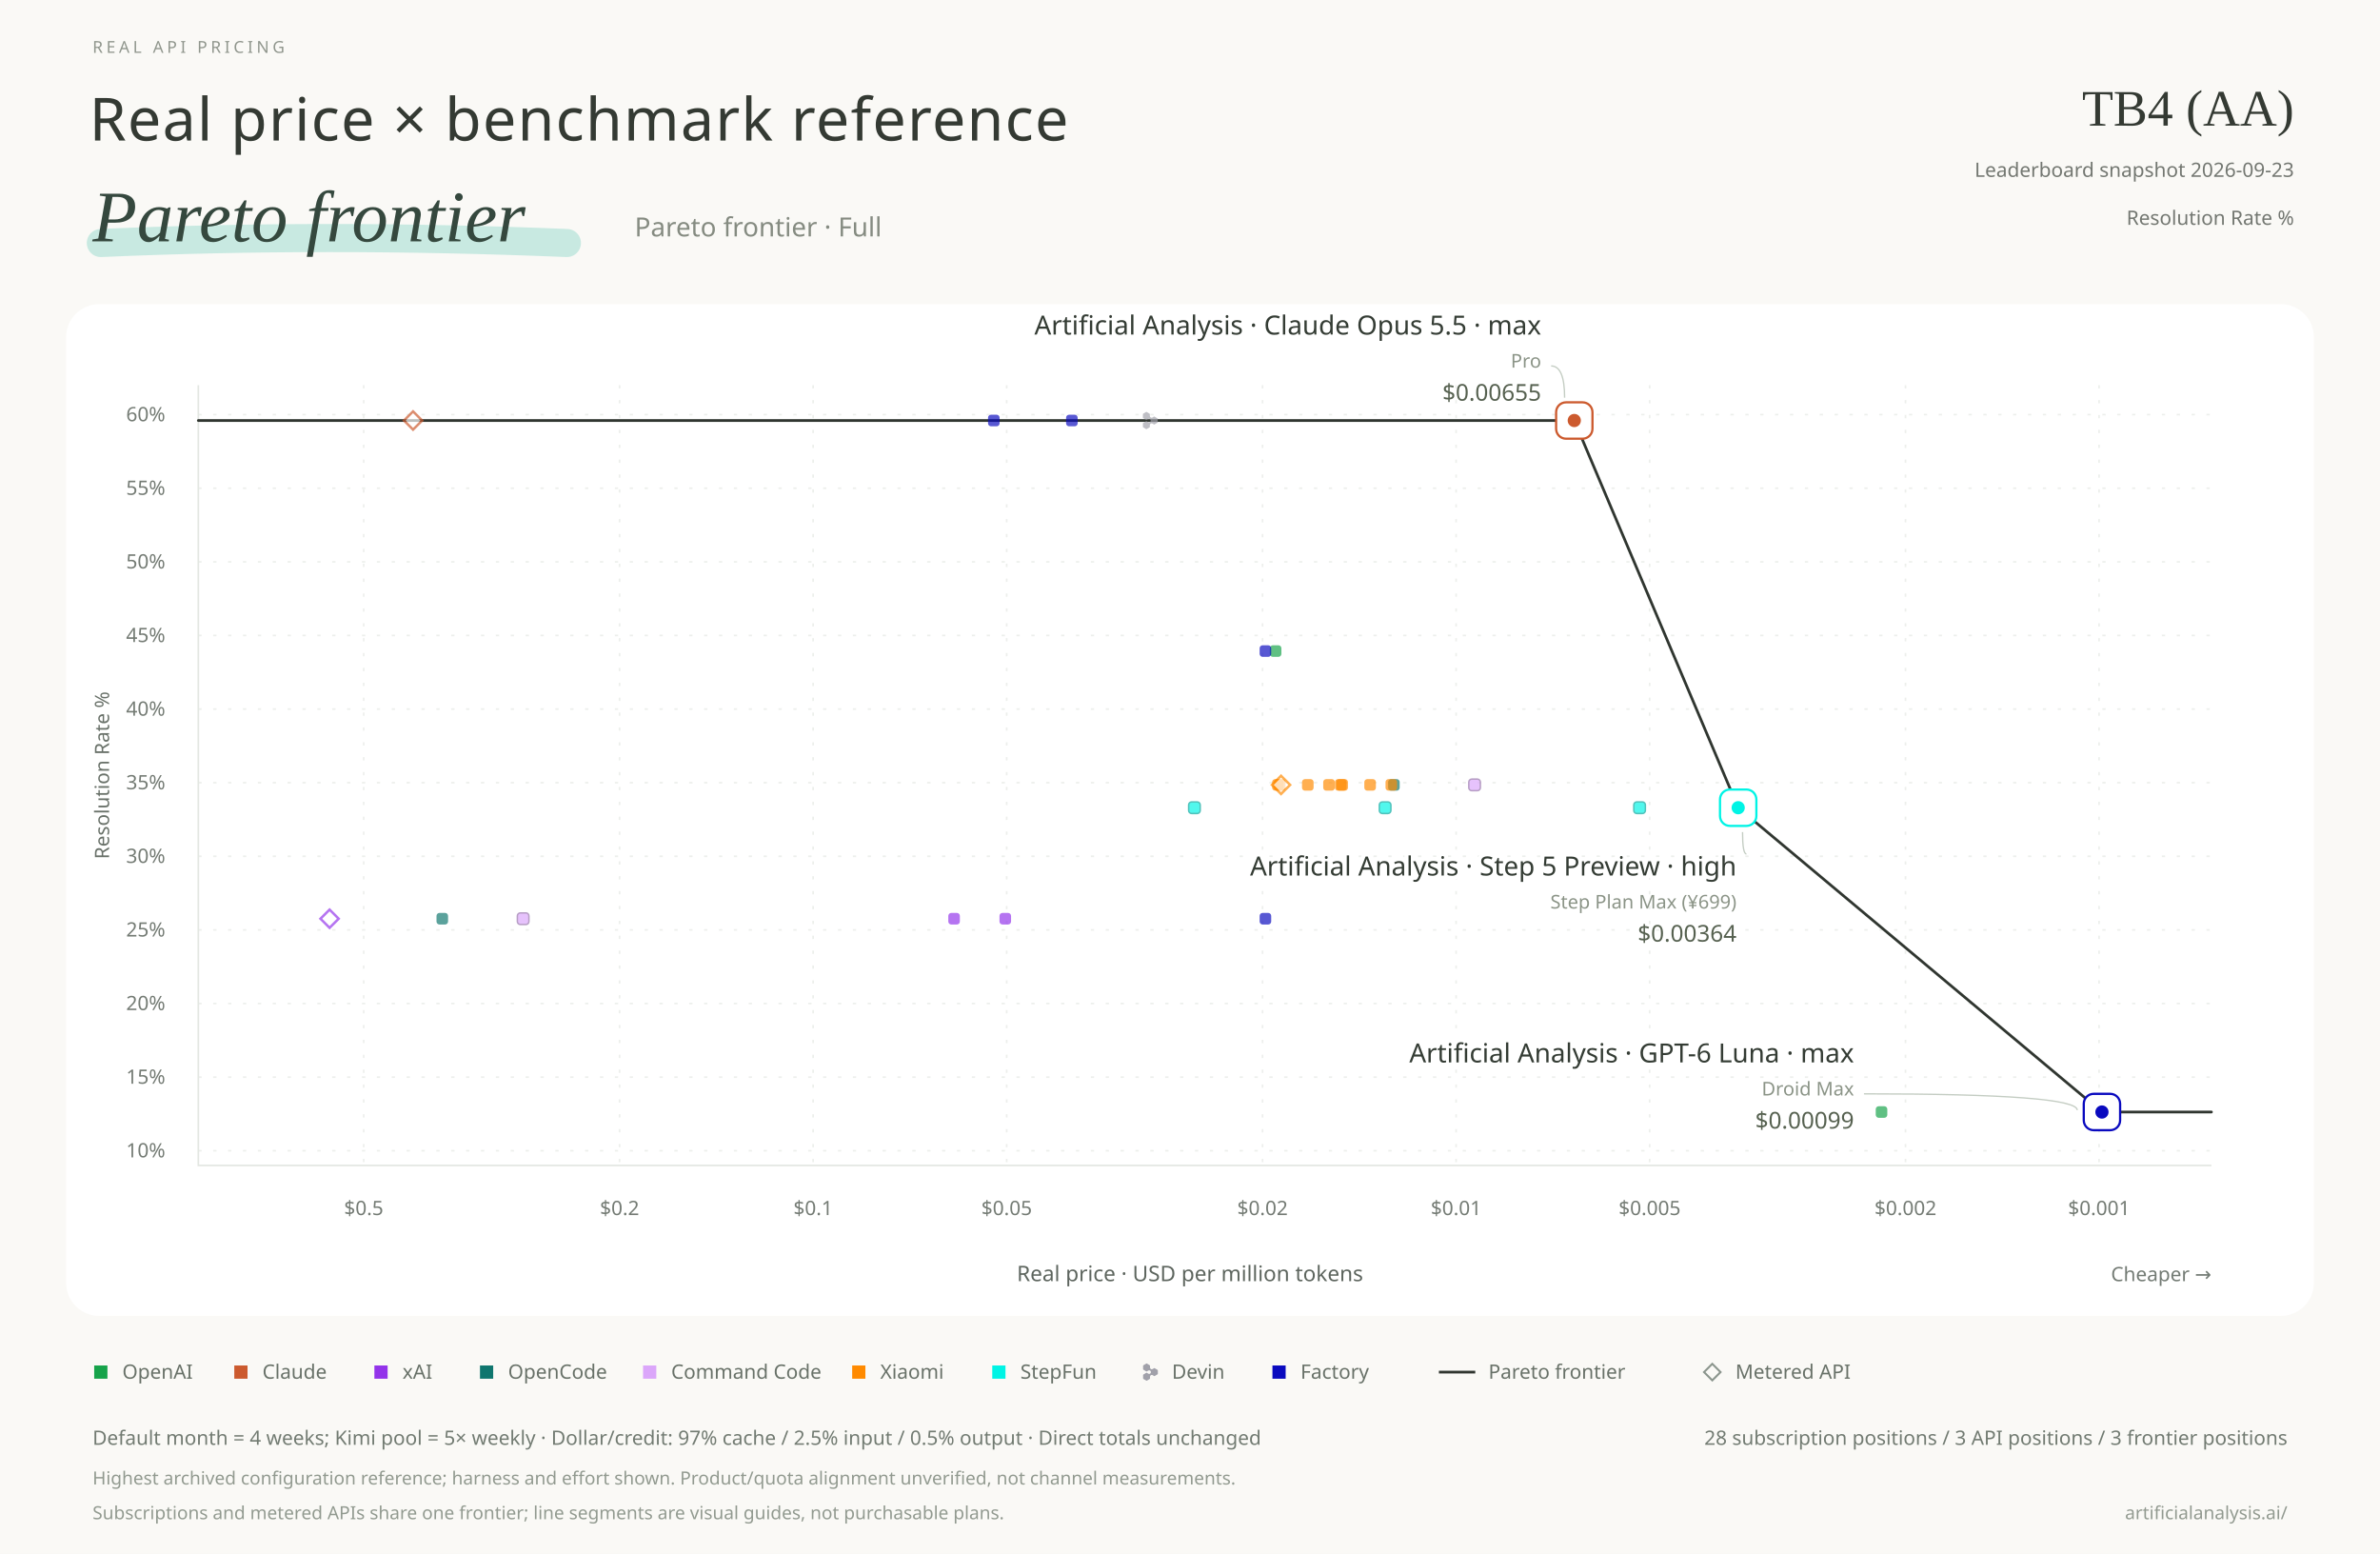
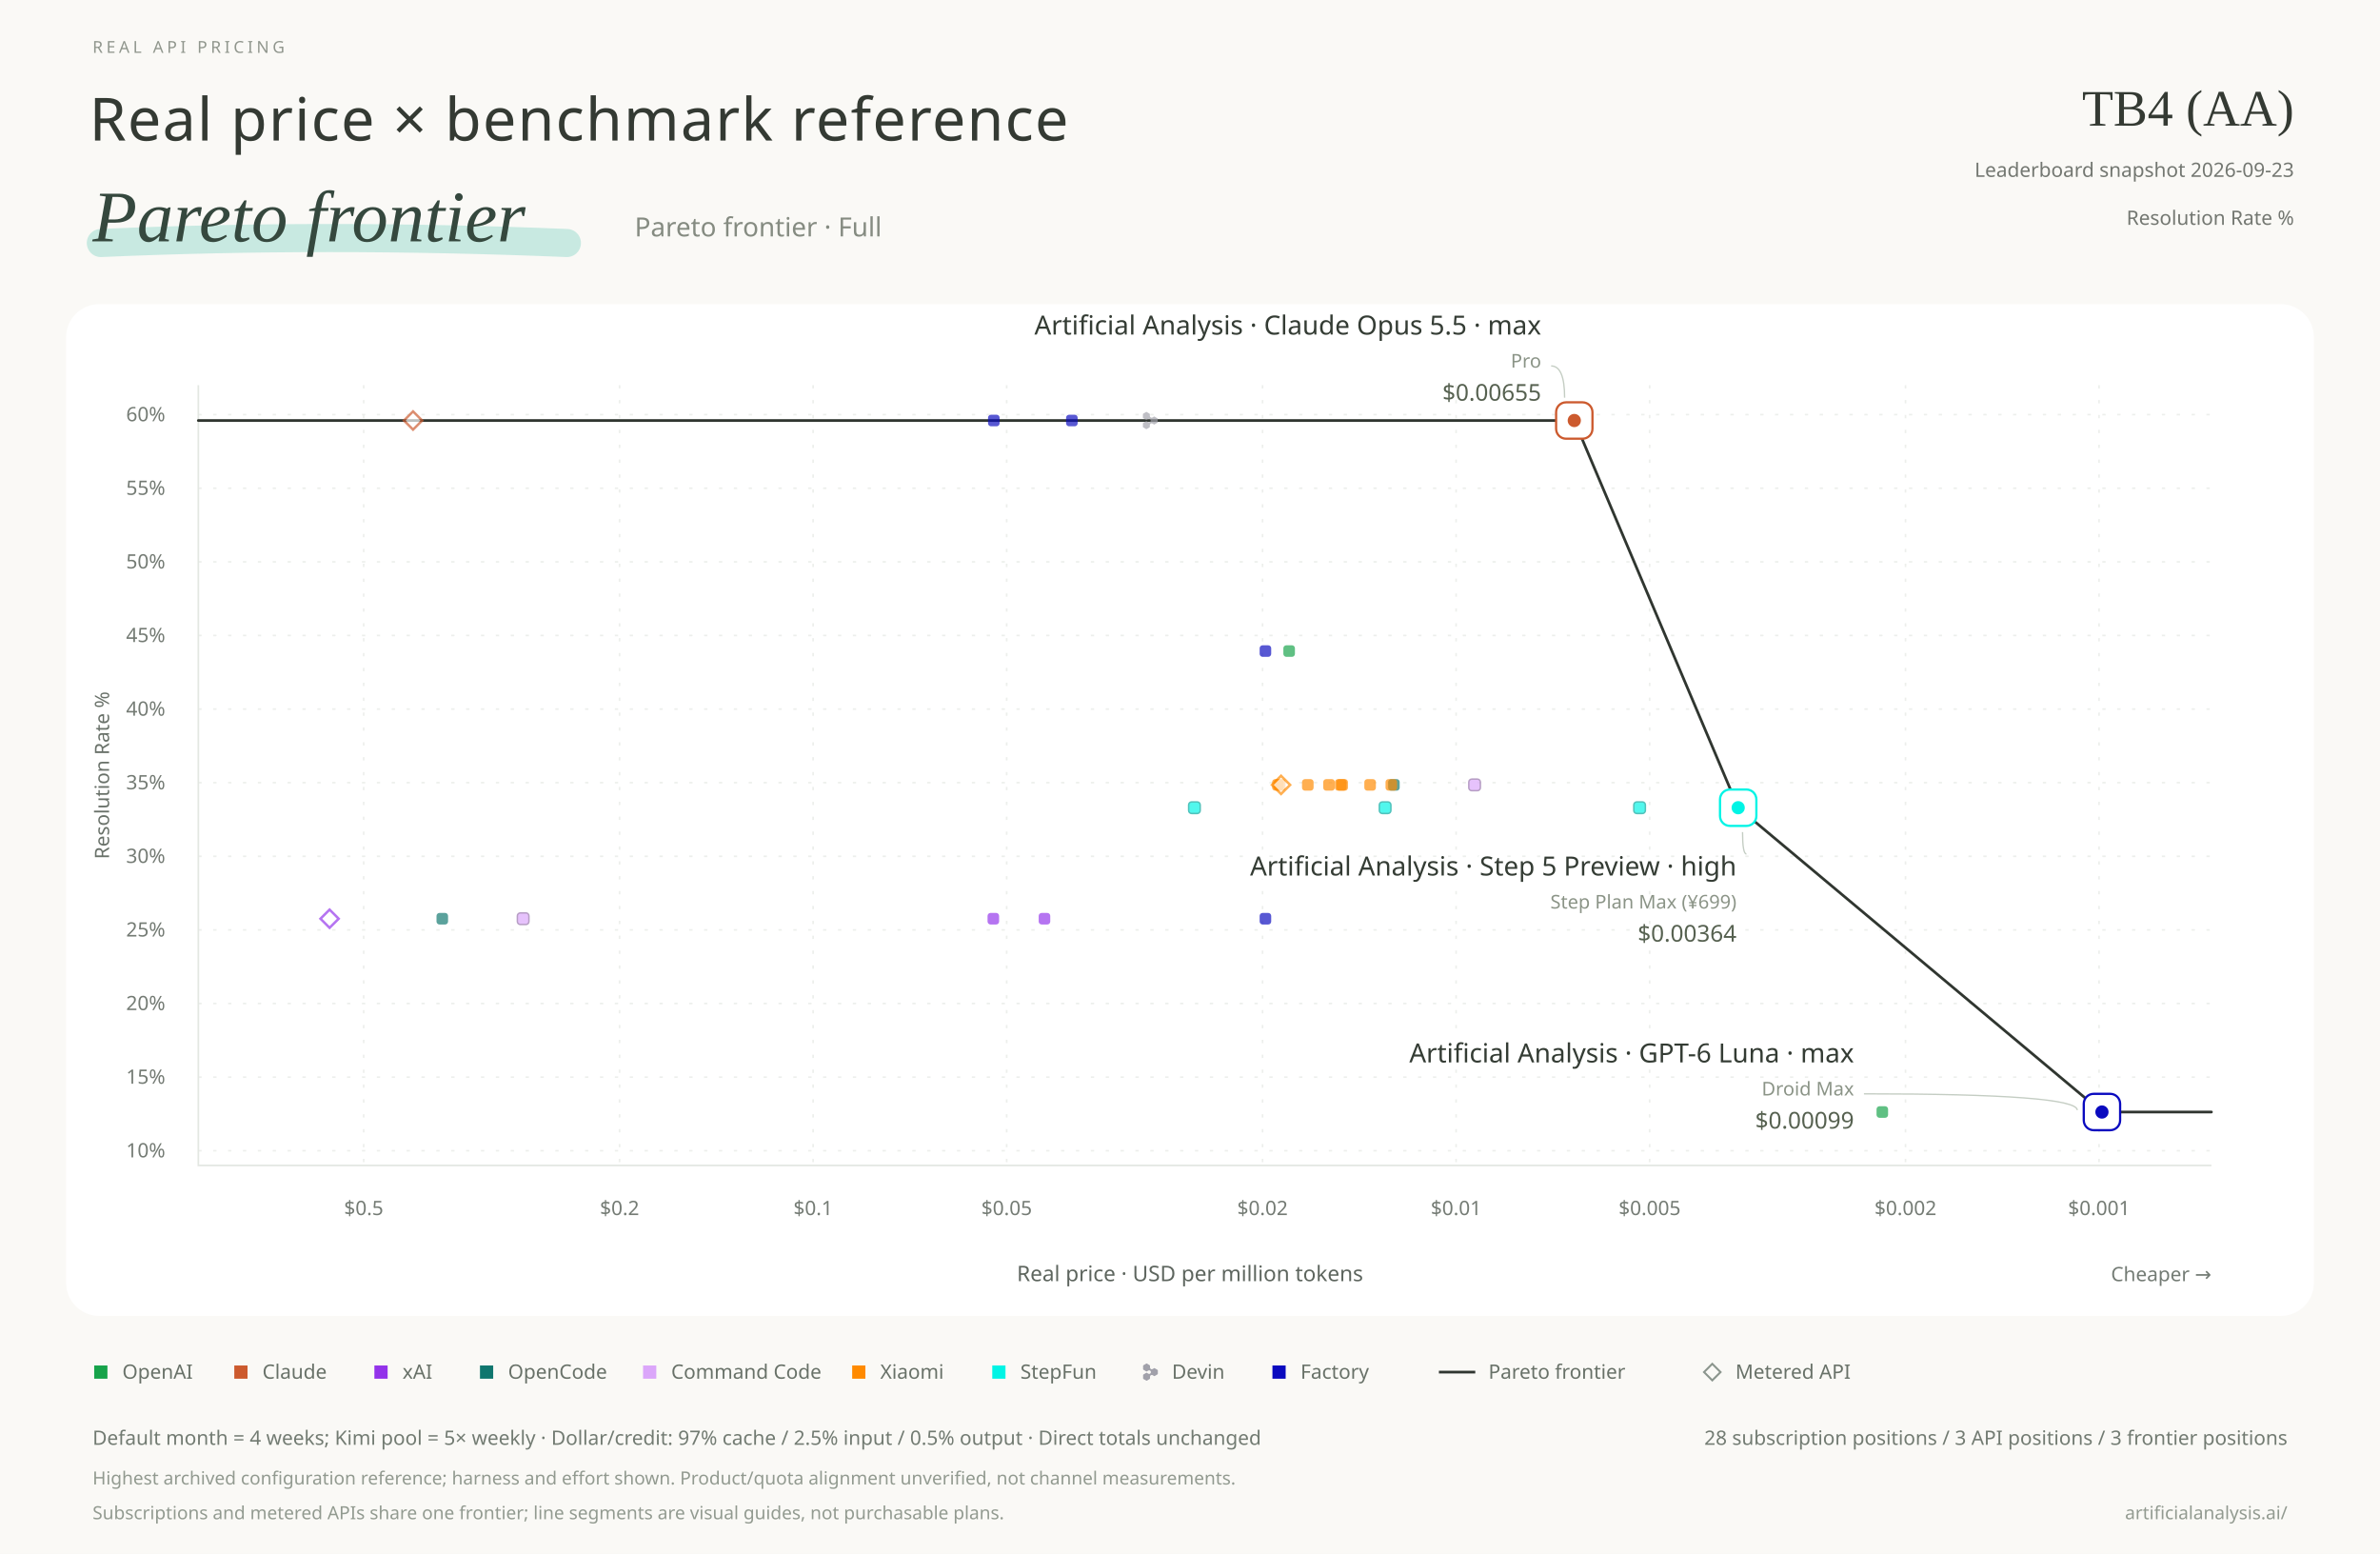
<svg xmlns="http://www.w3.org/2000/svg" width="1440" height="940" viewBox="0 0 1440 940" role="img" aria-labelledby="title desc">
  <style>text{font-family:"Microsoft YaHei","Segoe UI",sans-serif} .serif{font-family:"Times New Roman",serif} .number{font-family:"Segoe UI",sans-serif;font-variant-numeric:tabular-nums} .label-name{paint-order:stroke;stroke:#fff;stroke-width:5px;stroke-linejoin:round} .point:hover{opacity:1}</style>
  <rect width="1440" height="940" fill="#FAF9F6" />
  <text x="56.000" y="32.000" font-size="10" fill="#90968D" text-anchor="start" font-weight="400" letter-spacing="2.1">REAL API PRICING</text>
  <text x="54.000" y="85.000" font-size="36" fill="#343A33" text-anchor="start" font-weight="300" letter-spacing=".8">Real price × benchmark reference</text>
  <path d="M61 147 Q197 141 343 147" stroke="#9FDDD0" stroke-width="17" stroke-linecap="round" opacity=".55" fill="none" />
  <text x="56.000" y="146.000" font-size="44" fill="#35483E" text-anchor="start" font-weight="400" class="serif" font-style="italic">Pareto frontier</text>
  <text x="384.000" y="143.000" font-size="16" fill="#858B81" text-anchor="start" font-weight="300">Pareto frontier · Full</text>
  <text x="1388.000" y="76.000" font-size="31" fill="#343A33" text-anchor="end" font-weight="400" class="serif">TB4 (AA)</text>
  <text x="1388.000" y="107.000" font-size="12" fill="#737771" text-anchor="end" font-weight="400">Leaderboard snapshot  2026-09-23</text>
  <text x="1388.000" y="136.000" font-size="12" fill="#737771" text-anchor="end" font-weight="400">Resolution Rate %</text>
  <rect x="40" y="184" width="1360" height="612" rx="20" fill="#FFFFFF" />
  <path d="M1270.016 233V705" stroke="#E8EBE7" stroke-dasharray="2 7" opacity=".8" />
  <text x="1270.016" y="735.000" font-size="12" fill="#747B74" text-anchor="middle" font-weight="400" class="number">$0.001</text>
  <path d="M1152.909 233V705" stroke="#E8EBE7" stroke-dasharray="2 7" opacity=".8" />
  <text x="1152.909" y="735.000" font-size="12" fill="#747B74" text-anchor="middle" font-weight="400" class="number">$0.002</text>
  <path d="M998.101 233V705" stroke="#E8EBE7" stroke-dasharray="2 7" opacity=".8" />
  <text x="998.101" y="735.000" font-size="12" fill="#747B74" text-anchor="middle" font-weight="400" class="number">$0.005</text>
  <path d="M880.994 233V705" stroke="#E8EBE7" stroke-dasharray="2 7" opacity=".8" />
  <text x="880.994" y="735.000" font-size="12" fill="#747B74" text-anchor="middle" font-weight="400" class="number">$0.01</text>
  <path d="M763.886 233V705" stroke="#E8EBE7" stroke-dasharray="2 7" opacity=".8" />
  <text x="763.886" y="735.000" font-size="12" fill="#747B74" text-anchor="middle" font-weight="400" class="number">$0.02</text>
  <path d="M609.079 233V705" stroke="#E8EBE7" stroke-dasharray="2 7" opacity=".8" />
  <text x="609.079" y="735.000" font-size="12" fill="#747B74" text-anchor="middle" font-weight="400" class="number">$0.05</text>
  <path d="M491.971 233V705" stroke="#E8EBE7" stroke-dasharray="2 7" opacity=".8" />
  <text x="491.971" y="735.000" font-size="12" fill="#747B74" text-anchor="middle" font-weight="400" class="number">$0.1</text>
  <path d="M374.864 233V705" stroke="#E8EBE7" stroke-dasharray="2 7" opacity=".8" />
  <text x="374.864" y="735.000" font-size="12" fill="#747B74" text-anchor="middle" font-weight="400" class="number">$0.2</text>
  <path d="M220.056 233V705" stroke="#E8EBE7" stroke-dasharray="2 7" opacity=".8" />
  <text x="220.056" y="735.000" font-size="12" fill="#747B74" text-anchor="middle" font-weight="400" class="number">$0.5</text>
  <path d="M120 696.094H1338" stroke="#E8EBE7" stroke-dasharray="2 7" opacity=".8" />
  <text x="100.000" y="700.094" font-size="12" fill="#747B74" text-anchor="end" font-weight="400" class="number">10%</text>
  <path d="M120 651.566H1338" stroke="#E8EBE7" stroke-dasharray="2 7" opacity=".8" />
  <text x="100.000" y="655.566" font-size="12" fill="#747B74" text-anchor="end" font-weight="400" class="number">15%</text>
  <path d="M120 607.038H1338" stroke="#E8EBE7" stroke-dasharray="2 7" opacity=".8" />
  <text x="100.000" y="611.038" font-size="12" fill="#747B74" text-anchor="end" font-weight="400" class="number">20%</text>
  <path d="M120 562.509H1338" stroke="#E8EBE7" stroke-dasharray="2 7" opacity=".8" />
  <text x="100.000" y="566.509" font-size="12" fill="#747B74" text-anchor="end" font-weight="400" class="number">25%</text>
  <path d="M120 517.981H1338" stroke="#E8EBE7" stroke-dasharray="2 7" opacity=".8" />
  <text x="100.000" y="521.981" font-size="12" fill="#747B74" text-anchor="end" font-weight="400" class="number">30%</text>
  <path d="M120 473.453H1338" stroke="#E8EBE7" stroke-dasharray="2 7" opacity=".8" />
  <text x="100.000" y="477.453" font-size="12" fill="#747B74" text-anchor="end" font-weight="400" class="number">35%</text>
  <path d="M120 428.925H1338" stroke="#E8EBE7" stroke-dasharray="2 7" opacity=".8" />
  <text x="100.000" y="432.925" font-size="12" fill="#747B74" text-anchor="end" font-weight="400" class="number">40%</text>
  <path d="M120 384.396H1338" stroke="#E8EBE7" stroke-dasharray="2 7" opacity=".8" />
  <text x="100.000" y="388.396" font-size="12" fill="#747B74" text-anchor="end" font-weight="400" class="number">45%</text>
  <path d="M120 339.868H1338" stroke="#E8EBE7" stroke-dasharray="2 7" opacity=".8" />
  <text x="100.000" y="343.868" font-size="12" fill="#747B74" text-anchor="end" font-weight="400" class="number">50%</text>
  <path d="M120 295.340H1338" stroke="#E8EBE7" stroke-dasharray="2 7" opacity=".8" />
  <text x="100.000" y="299.340" font-size="12" fill="#747B74" text-anchor="end" font-weight="400" class="number">55%</text>
  <path d="M120 250.811H1338" stroke="#E8EBE7" stroke-dasharray="2 7" opacity=".8" />
  <text x="100.000" y="254.811" font-size="12" fill="#747B74" text-anchor="end" font-weight="400" class="number">60%</text>
  <path d="M120 233V705H1338" fill="none" stroke="#E3E7E2" />
  <text x="66.000" y="469.000" font-size="12" fill="#697169" text-anchor="middle" font-weight="400" transform="rotate(-90 66 469.0)">Resolution Rate %</text>
  <text x="720.000" y="775.000" font-size="13" fill="#5D655E" text-anchor="middle" font-weight="400">Real price · USD per million tokens</text>
  <text x="1338.000" y="775.000" font-size="12" fill="#737B74" text-anchor="end" font-weight="400">Cheaper →</text>
  <path id="frontier" d="M120.000,254.374 L952.511,254.374 L1051.674,488.592 L1271.764,672.672 L1338.000,672.672" fill="none" stroke="#303630" stroke-width="1.65" stroke-linecap="round" stroke-linejoin="round" />
-   <g class="point" data-billing="subscription" data-frontier="false" data-price="0.019083969" data-score="43.94" data-x="771.807" data-y="393.836" transform="translate(771.807 393.836)">
+   <g class="point" data-billing="subscription" data-frontier="false" data-price="0.018181818" data-score="43.94" data-x="779.989" data-y="393.836" transform="translate(779.989 393.836)">
    <rect x="-3.5" y="-3.5" width="7" height="7" rx="1.8" fill="#16A34A" opacity=".68" />
  </g>
-   <g class="point" data-billing="subscription" data-frontier="false" data-price="0.0021793614" data-score="12.63" data-x="1138.399" data-y="672.672" transform="translate(1138.399 672.672)">
+   <g class="point" data-billing="subscription" data-frontier="false" data-price="0.0021732044" data-score="12.63" data-x="1138.877" data-y="672.672" transform="translate(1138.877 672.672)">
    <rect x="-3.5" y="-3.5" width="7" height="7" rx="1.8" fill="#16A34A" opacity=".68" />
  </g>
  <g class="point" data-billing="subscription" data-frontier="false" data-price="0.029895366" data-score="59.6" data-x="695.973" data-y="254.374" transform="translate(695.973 254.374)">
    <path transform="translate(-4.46 -5.23) scale(0.091)" d="M0 38.652V14.835C7.06768e-06 13.788 0.546 12.821 1.431 12.298L21.581 0.393C22.467 -0.131 23.558 -0.131 24.444 0.393L44.594 12.298C45.48 12.821 46.025 13.788 46.025 14.835V26.998C46.114 31.04 48.201 34.938 51.872 37.108C55.544 39.277 59.886 39.178 63.351 37.235L73.644 31.153C74.53 30.63 75.621 30.63 76.507 31.153L96.657 43.058C97.543 43.582 98.088 44.549 98.088 45.596V69.406C98.088 70.453 97.543 71.42 96.657 71.943L76.507 83.849C75.621 84.372 74.53 84.372 73.644 83.849L63.434 77.816C59.956 75.828 55.574 75.71 51.873 77.896C48.202 80.065 46.115 83.963 46.026 88.005V100.165C46.026 101.212 45.48 102.179 44.595 102.702L24.445 114.607C23.559 115.131 22.468 115.131 21.582 114.607L1.432 102.702C0.547 102.179 0.001 101.212 0.001 100.165V76.355C0.001 75.308 0.547 74.341 1.432 73.817L21.582 61.912C22.468 61.389 23.559 61.389 24.445 61.912L34.762 68.008C38.222 69.937 42.553 70.031 46.215 67.867C49.916 65.68 52.006 61.737 52.063 57.66C51.975 53.619 49.887 49.303 46.216 47.133C42.545 44.964 38.202 45.063 34.737 47.006L24.397 53.15C23.507 53.679 22.409 53.678 21.52 53.149L1.423 41.184C0.542 40.66 -7.06754e-06 39.695 0 38.652Z" fill="#A1A1AA" opacity="0.68" />
  </g>
  <g class="point" data-billing="subscription" data-frontier="false" data-price="0.039588282" data-score="59.6" data-x="648.527" data-y="254.374" transform="translate(648.527 254.374)">
    <rect x="-3.5" y="-3.5" width="7" height="7" rx="1.8" fill="#0A0ABF" opacity=".68" />
  </g>
  <g class="point" data-billing="subscription" data-frontier="false" data-price="0.052356021" data-score="59.6" data-x="601.299" data-y="254.374" transform="translate(601.299 254.374)">
    <rect x="-3.5" y="-3.5" width="7" height="7" rx="1.8" fill="#0A0ABF" opacity=".68" />
  </g>
  <g class="point" data-billing="subscription" data-frontier="false" data-price="0.0066291018" data-score="59.6" data-x="950.452" data-y="254.374" transform="translate(950.452 254.374)">
    <rect x="-3.5" y="-3.5" width="7" height="7" rx="1.8" fill="#CC5A2E" opacity=".68" />
  </g>
  <g class="point" data-billing="subscription" data-frontier="true" data-price="0.0065487885" data-score="59.6" data-x="952.511" data-y="254.374" transform="translate(952.511 254.374)">
    <rect x="-11" y="-11" width="22" height="22" rx="6" fill="#FFF" stroke="#CC5A2E" stroke-width="1.35" />
    <circle r="4" fill="#CC5A2E" />
  </g>
-   <g class="point" data-billing="subscription" data-frontier="false" data-price="0.060362173" data-score="25.76" data-x="577.259" data-y="555.741" transform="translate(577.259 555.741)">
+   <g class="point" data-billing="subscription" data-frontier="false" data-price="0.052447552" data-score="25.76" data-x="601.004" data-y="555.741" transform="translate(601.004 555.741)">
    <rect x="-3.5" y="-3.5" width="7" height="7" rx="1.8" fill="#9333EA" opacity=".68" />
  </g>
-   <g class="point" data-billing="subscription" data-frontier="false" data-price="0.050251256" data-score="25.76" data-x="608.232" data-y="555.741" transform="translate(608.232 555.741)">
+   <g class="point" data-billing="subscription" data-frontier="false" data-price="0.043668122" data-score="25.76" data-x="631.955" data-y="555.741" transform="translate(631.955 555.741)">
    <rect x="-3.5" y="-3.5" width="7" height="7" rx="1.8" fill="#9333EA" opacity=".68" />
  </g>
  <g class="point" data-billing="subscription" data-frontier="false" data-price="0.37735849" data-score="25.76" data-x="267.601" data-y="555.741" transform="translate(267.601 555.741)">
    <rect x="-3.5" y="-3.5" width="7" height="7" rx="1.8" fill="#0F766E" opacity=".68" />
  </g>
  <g class="point" data-billing="subscription" data-frontier="false" data-price="0.012493753" data-score="34.85" data-x="843.378" data-y="474.789" transform="translate(843.378 474.789)">
    <rect x="-3.5" y="-3.5" width="7" height="7" rx="1.8" fill="#0F766E" opacity=".68" />
  </g>
  <g class="point" data-billing="subscription" data-frontier="false" data-price="0.28248588" data-score="25.76" data-x="316.523" data-y="555.741" transform="translate(316.523 555.741)">
    <rect x="-3.5" y="-3.5" width="7" height="7" rx="1.8" fill="#DBA6FA" opacity=".68" stroke="#9571AA" stroke-width=".9" />
  </g>
  <g class="point" data-billing="subscription" data-frontier="false" data-price="0.0093589144" data-score="34.85" data-x="892.188" data-y="474.789" transform="translate(892.188 474.789)">
    <rect x="-3.5" y="-3.5" width="7" height="7" rx="1.8" fill="#DBA6FA" opacity=".68" stroke="#9571AA" stroke-width=".9" />
  </g>
  <g class="point" data-billing="subscription" data-frontier="false" data-price="0.025524451" data-score="33.3" data-x="722.678" data-y="488.592" transform="translate(722.678 488.592)">
    <rect x="-3.5" y="-3.5" width="7" height="7" rx="1.8" fill="#00F4E5" opacity=".68" stroke="#00A69C" stroke-width=".9" />
  </g>
  <g class="point" data-billing="subscription" data-frontier="false" data-price="0.012893591" data-score="33.3" data-x="838.056" data-y="488.592" transform="translate(838.056 488.592)">
    <rect x="-3.5" y="-3.5" width="7" height="7" rx="1.8" fill="#00F4E5" opacity=".68" stroke="#00A69C" stroke-width=".9" />
  </g>
  <g class="point" data-billing="subscription" data-frontier="false" data-price="0.0051833009" data-score="33.3" data-x="992.018" data-y="488.592" transform="translate(992.018 488.592)">
    <rect x="-3.5" y="-3.5" width="7" height="7" rx="1.8" fill="#00F4E5" opacity=".68" stroke="#00A69C" stroke-width=".9" />
  </g>
  <g class="point" data-billing="subscription" data-frontier="true" data-price="0.0036413211" data-score="33.3" data-x="1051.674" data-y="488.592" transform="translate(1051.674 488.592)">
    <rect x="-11" y="-11" width="22" height="22" rx="6" fill="#FFF" stroke="#00F4E5" stroke-width="1.35" />
    <circle r="4" fill="#00F4E5" />
  </g>
  <g class="point" data-billing="subscription" data-frontier="false" data-price="0.018927445" data-score="34.85" data-x="773.199" data-y="474.789" transform="translate(773.199 474.789)">
    <rect x="-3.5" y="-3.5" width="7" height="7" rx="1.8" fill="#FF8A00" opacity=".68" />
  </g>
  <g class="point" data-billing="subscription" data-frontier="false" data-price="0.01511335" data-score="34.85" data-x="811.218" data-y="474.789" transform="translate(811.218 474.789)">
    <rect x="-3.5" y="-3.5" width="7" height="7" rx="1.8" fill="#FF8A00" opacity=".68" />
  </g>
  <g class="point" data-billing="subscription" data-frontier="false" data-price="0.01880141" data-score="34.85" data-x="774.327" data-y="474.789" transform="translate(774.327 474.789)">
    <rect x="-3.5" y="-3.5" width="7" height="7" rx="1.8" fill="#FF8A00" opacity=".68" />
  </g>
  <g class="point" data-billing="subscription" data-frontier="false" data-price="0.015037594" data-score="34.85" data-x="812.067" data-y="474.789" transform="translate(812.067 474.789)">
    <rect x="-3.5" y="-3.5" width="7" height="7" rx="1.8" fill="#FF8A00" opacity=".68" />
  </g>
  <g class="point" data-billing="subscription" data-frontier="false" data-price="0.017006803" data-score="34.85" data-x="791.276" data-y="474.789" transform="translate(791.276 474.789)">
    <rect x="-3.5" y="-3.5" width="7" height="7" rx="1.8" fill="#FF8A00" opacity=".68" />
  </g>
  <g class="point" data-billing="subscription" data-frontier="false" data-price="0.013605442" data-score="34.85" data-x="828.976" data-y="474.789" transform="translate(828.976 474.789)">
    <rect x="-3.5" y="-3.5" width="7" height="7" rx="1.8" fill="#FF8A00" opacity=".68" />
  </g>
  <g class="point" data-billing="subscription" data-frontier="false" data-price="0.015762926" data-score="34.85" data-x="804.109" data-y="474.789" transform="translate(804.109 474.789)">
    <rect x="-3.5" y="-3.5" width="7" height="7" rx="1.8" fill="#FF8A00" opacity=".68" />
  </g>
  <g class="point" data-billing="subscription" data-frontier="false" data-price="0.01261034" data-score="34.85" data-x="841.809" data-y="474.789" transform="translate(841.809 474.789)">
    <rect x="-3.5" y="-3.5" width="7" height="7" rx="1.8" fill="#FF8A00" opacity=".68" />
  </g>
  <g class="point" data-billing="subscription" data-frontier="false" data-price="0.019794141" data-score="43.94" data-x="765.634" data-y="393.836" transform="translate(765.634 393.836)">
    <rect x="-3.5" y="-3.5" width="7" height="7" rx="1.8" fill="#0A0ABF" opacity=".68" />
  </g>
  <g class="point" data-billing="subscription" data-frontier="true" data-price="0.00098970705" data-score="12.63" data-x="1271.764" data-y="672.672" transform="translate(1271.764 672.672)">
    <rect x="-11" y="-11" width="22" height="22" rx="6" fill="#FFF" stroke="#0A0ABF" stroke-width="1.35" />
    <circle r="4" fill="#0A0ABF" />
  </g>
  <g class="point" data-billing="subscription" data-frontier="false" data-price="0.019794141" data-score="25.76" data-x="765.634" data-y="555.741" transform="translate(765.634 555.741)">
    <rect x="-3.5" y="-3.5" width="7" height="7" rx="1.8" fill="#0A0ABF" opacity=".68" />
  </g>
  <g class="point" data-billing="metered" data-frontier="false" data-price="0.565" data-score="25.76" data-x="199.407" data-y="555.741" transform="translate(199.407 555.741)">
    <path d="M0 -5.5L5.5 0 0 5.5 -5.5 0Z" fill="white" stroke="#9333EA" stroke-width="1.5" opacity=".68" />
  </g>
  <g class="point" data-billing="metered" data-frontier="false" data-price="0.018717" data-score="34.85" data-x="775.088" data-y="474.789" transform="translate(775.088 474.789)">
    <path d="M0 -5.5L5.5 0 0 5.5 -5.5 0Z" fill="white" stroke="#FF8A00" stroke-width="1.5" opacity=".68" />
  </g>
  <g class="point" data-billing="metered" data-frontier="false" data-price="0.419" data-score="59.6" data-x="249.916" data-y="254.374" transform="translate(249.916 254.374)">
    <path d="M0 -5.5L5.5 0 0 5.5 -5.5 0Z" fill="white" stroke="#CC5A2E" stroke-width="1.5" opacity=".68" />
  </g>
  <g class="front-label" data-model="claude-opus-5.5">
    <path d="M946.653,240.565Q946.653,221.374 938.511,221.374" stroke="#C4CDC3" stroke-width=".8" fill="none" />
    <text x="932.511" y="202.374" font-size="16" fill="#343C34" text-anchor="end" font-weight="400" class="label-name">Artificial Analysis · Claude Opus 5.5 · max</text>
    <text x="932.511" y="222.374" font-size="11.5" fill="#8B9487" text-anchor="end" font-weight="400">Pro</text>
    <text x="932.511" y="242.374" font-size="14" fill="#566150" text-anchor="end" font-weight="400" class="number">$0.00655</text>
  </g>
  <g class="front-label" data-model="step-5-preview">
    <path d="M1054.311,503.359Q1054.311,516.592 1056.674,516.592" stroke="#C4CDC3" stroke-width=".8" fill="none" />
    <text x="1050.674" y="529.592" font-size="16" fill="#343C34" text-anchor="end" font-weight="400" class="label-name">Artificial Analysis · Step 5 Preview · high</text>
    <text x="1050.674" y="549.592" font-size="11.5" fill="#8B9487" text-anchor="end" font-weight="400">Step Plan Max (¥699)</text>
    <text x="1050.674" y="569.592" font-size="14" fill="#566150" text-anchor="end" font-weight="400" class="number">$0.00364</text>
  </g>
  <g class="front-label" data-model="gpt-6-luna">
    <path d="M1256.808,671.530Q1256.808,661.672 1127.764,661.672" stroke="#C4CDC3" stroke-width=".8" fill="none" />
    <text x="1121.764" y="642.672" font-size="16" fill="#343C34" text-anchor="end" font-weight="400" class="label-name">Artificial Analysis · GPT-6 Luna · max</text>
    <text x="1121.764" y="662.672" font-size="11.5" fill="#8B9487" text-anchor="end" font-weight="400">Droid Max</text>
    <text x="1121.764" y="682.672" font-size="14" fill="#566150" text-anchor="end" font-weight="400" class="number">$0.00099</text>
  </g>
  <rect x="57" y="826" width="8" height="8" fill="#16A34A" />
  <text x="74.000" y="834.000" font-size="12" fill="#687168" text-anchor="start" font-weight="400">OpenAI</text>
  <rect x="141.76" y="826" width="8" height="8" fill="#CC5A2E" />
  <text x="158.760" y="834.000" font-size="12" fill="#687168" text-anchor="start" font-weight="400">Claude</text>
  <rect x="226.52" y="826" width="8" height="8" fill="#9333EA" />
  <text x="243.520" y="834.000" font-size="12" fill="#687168" text-anchor="start" font-weight="400">xAI</text>
  <rect x="290.4" y="826" width="8" height="8" fill="#0F766E" />
  <text x="307.400" y="834.000" font-size="12" fill="#687168" text-anchor="start" font-weight="400">OpenCode</text>
  <rect x="389.08" y="826" width="8" height="8" fill="#DBA6FA" />
  <text x="406.080" y="834.000" font-size="12" fill="#687168" text-anchor="start" font-weight="400">Command Code</text>
  <rect x="515.6" y="826" width="8" height="8" fill="#FF8A00" />
  <text x="532.600" y="834.000" font-size="12" fill="#687168" text-anchor="start" font-weight="400">Xiaomi</text>
  <rect x="600.36" y="826" width="8" height="8" fill="#00F4E5" />
  <text x="617.360" y="834.000" font-size="12" fill="#687168" text-anchor="start" font-weight="400">StepFun</text>
  <path transform="translate(691.62 824.77) scale(0.091)" d="M0 38.652V14.835C7.06768e-06 13.788 0.546 12.821 1.431 12.298L21.581 0.393C22.467 -0.131 23.558 -0.131 24.444 0.393L44.594 12.298C45.48 12.821 46.025 13.788 46.025 14.835V26.998C46.114 31.04 48.201 34.938 51.872 37.108C55.544 39.277 59.886 39.178 63.351 37.235L73.644 31.153C74.53 30.63 75.621 30.63 76.507 31.153L96.657 43.058C97.543 43.582 98.088 44.549 98.088 45.596V69.406C98.088 70.453 97.543 71.42 96.657 71.943L76.507 83.849C75.621 84.372 74.53 84.372 73.644 83.849L63.434 77.816C59.956 75.828 55.574 75.71 51.873 77.896C48.202 80.065 46.115 83.963 46.026 88.005V100.165C46.026 101.212 45.48 102.179 44.595 102.702L24.445 114.607C23.559 115.131 22.468 115.131 21.582 114.607L1.432 102.702C0.547 102.179 0.001 101.212 0.001 100.165V76.355C0.001 75.308 0.547 74.341 1.432 73.817L21.582 61.912C22.468 61.389 23.559 61.389 24.445 61.912L34.762 68.008C38.222 69.937 42.553 70.031 46.215 67.867C49.916 65.68 52.006 61.737 52.063 57.66C51.975 53.619 49.887 49.303 46.216 47.133C42.545 44.964 38.202 45.063 34.737 47.006L24.397 53.15C23.507 53.679 22.409 53.678 21.52 53.149L1.423 41.184C0.542 40.66 -7.06754e-06 39.695 0 38.652Z" fill="#A1A1AA" opacity="1.0" />
  <text x="709.080" y="834.000" font-size="12" fill="#687168" text-anchor="start" font-weight="400">Devin</text>
  <rect x="769.88" y="826" width="8" height="8" fill="#0A0ABF" />
  <text x="786.880" y="834.000" font-size="12" fill="#687168" text-anchor="start" font-weight="400">Factory</text>
  <path d="M870.6 830h22" stroke="#303630" stroke-width="1.65" />
  <text x="900.600" y="834.000" font-size="12" fill="#687168" text-anchor="start" font-weight="400">Pareto frontier</text>
  <path d="M1036.0 825l5 5-5 5-5-5Z" fill="none" stroke="#8B958D" stroke-width="1.2" />
  <text x="1050.000" y="834.000" font-size="12" fill="#687168" text-anchor="start" font-weight="400">Metered API</text>
  <text x="56.000" y="874.000" font-size="12" fill="#727B72" text-anchor="start" font-weight="400">Default month = 4 weeks; Kimi pool = 5× weekly · Dollar/credit: 97% cache / 2.5% input / 0.5% output · Direct totals unchanged</text>
  <text x="1384.000" y="874.000" font-size="12" fill="#727B72" text-anchor="end" font-weight="400">28 subscription positions / 3 API positions / 3 frontier positions</text>
  <text x="56.000" y="898.000" font-size="11" fill="#929A90" text-anchor="start" font-weight="400">Highest archived configuration reference; harness and effort shown. Product/quota alignment unverified, not channel measurements.</text>
  <text x="56.000" y="919.000" font-size="11" fill="#929A90" text-anchor="start" font-weight="400">Subscriptions and metered APIs share one frontier; line segments are visual guides, not purchasable plans.</text>
  <text x="1384.000" y="919.000" font-size="11" fill="#929A90" text-anchor="end" font-weight="400">artificialanalysis.ai/</text>
</svg>
